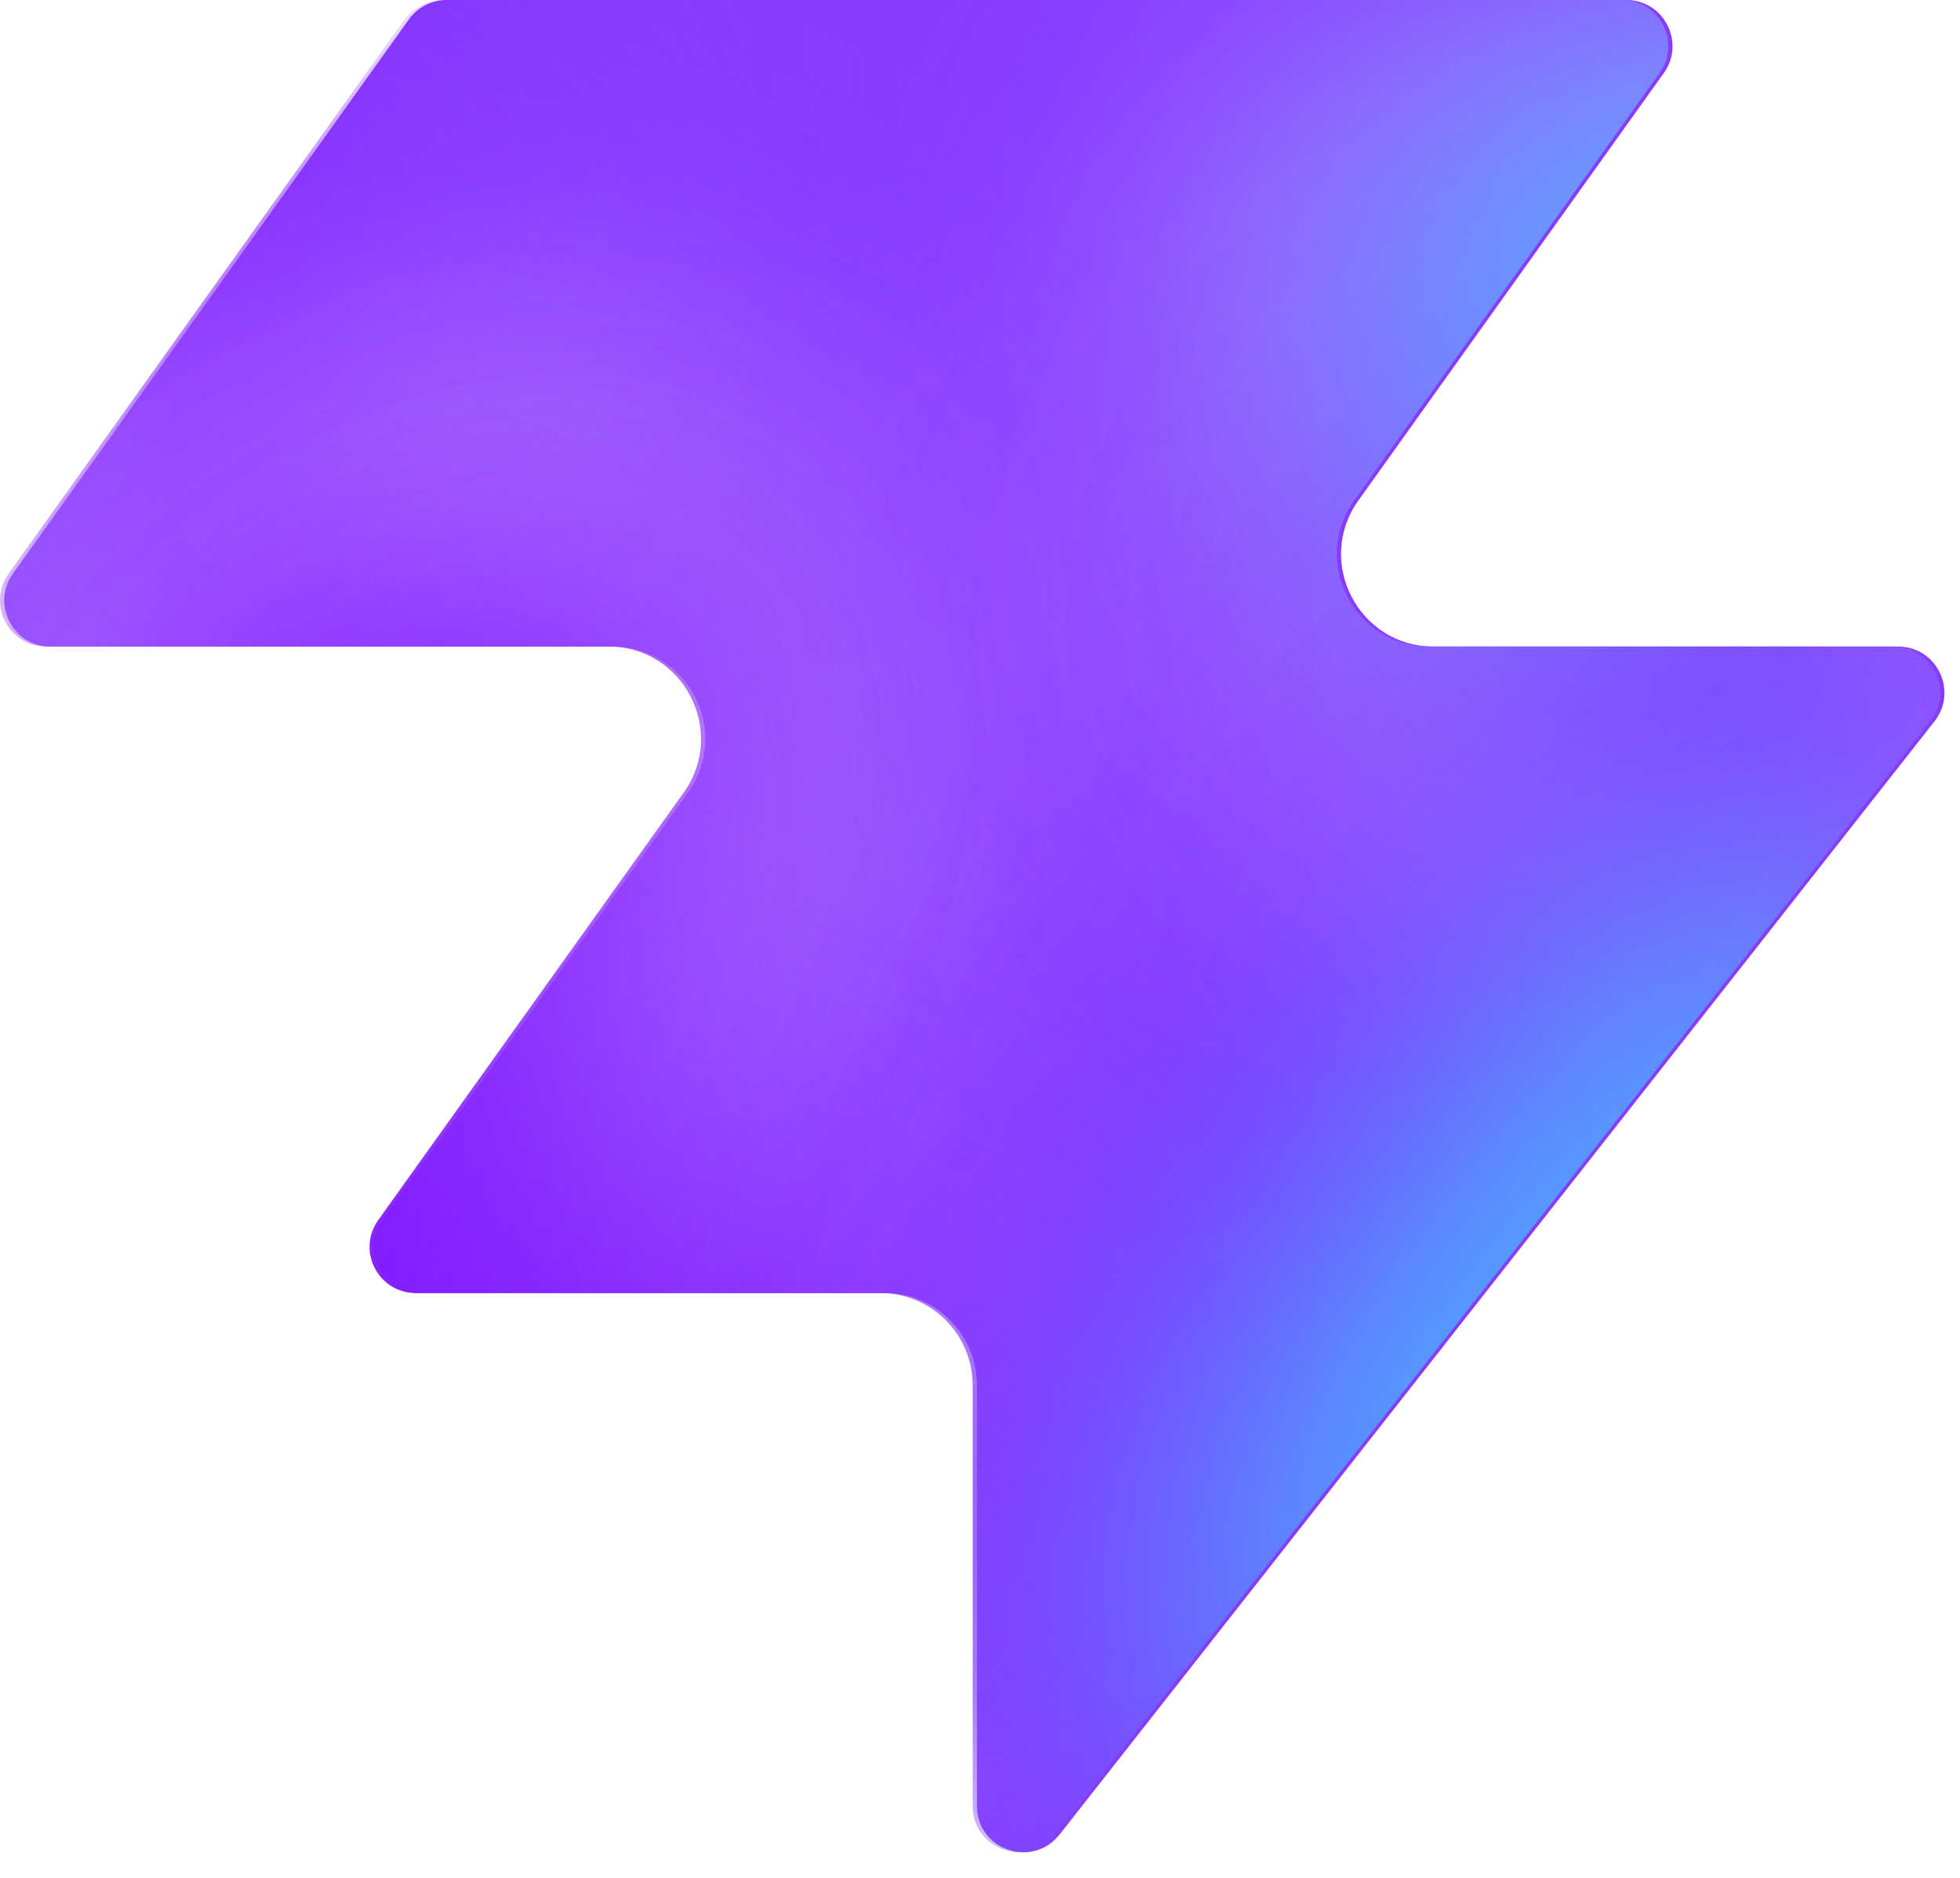
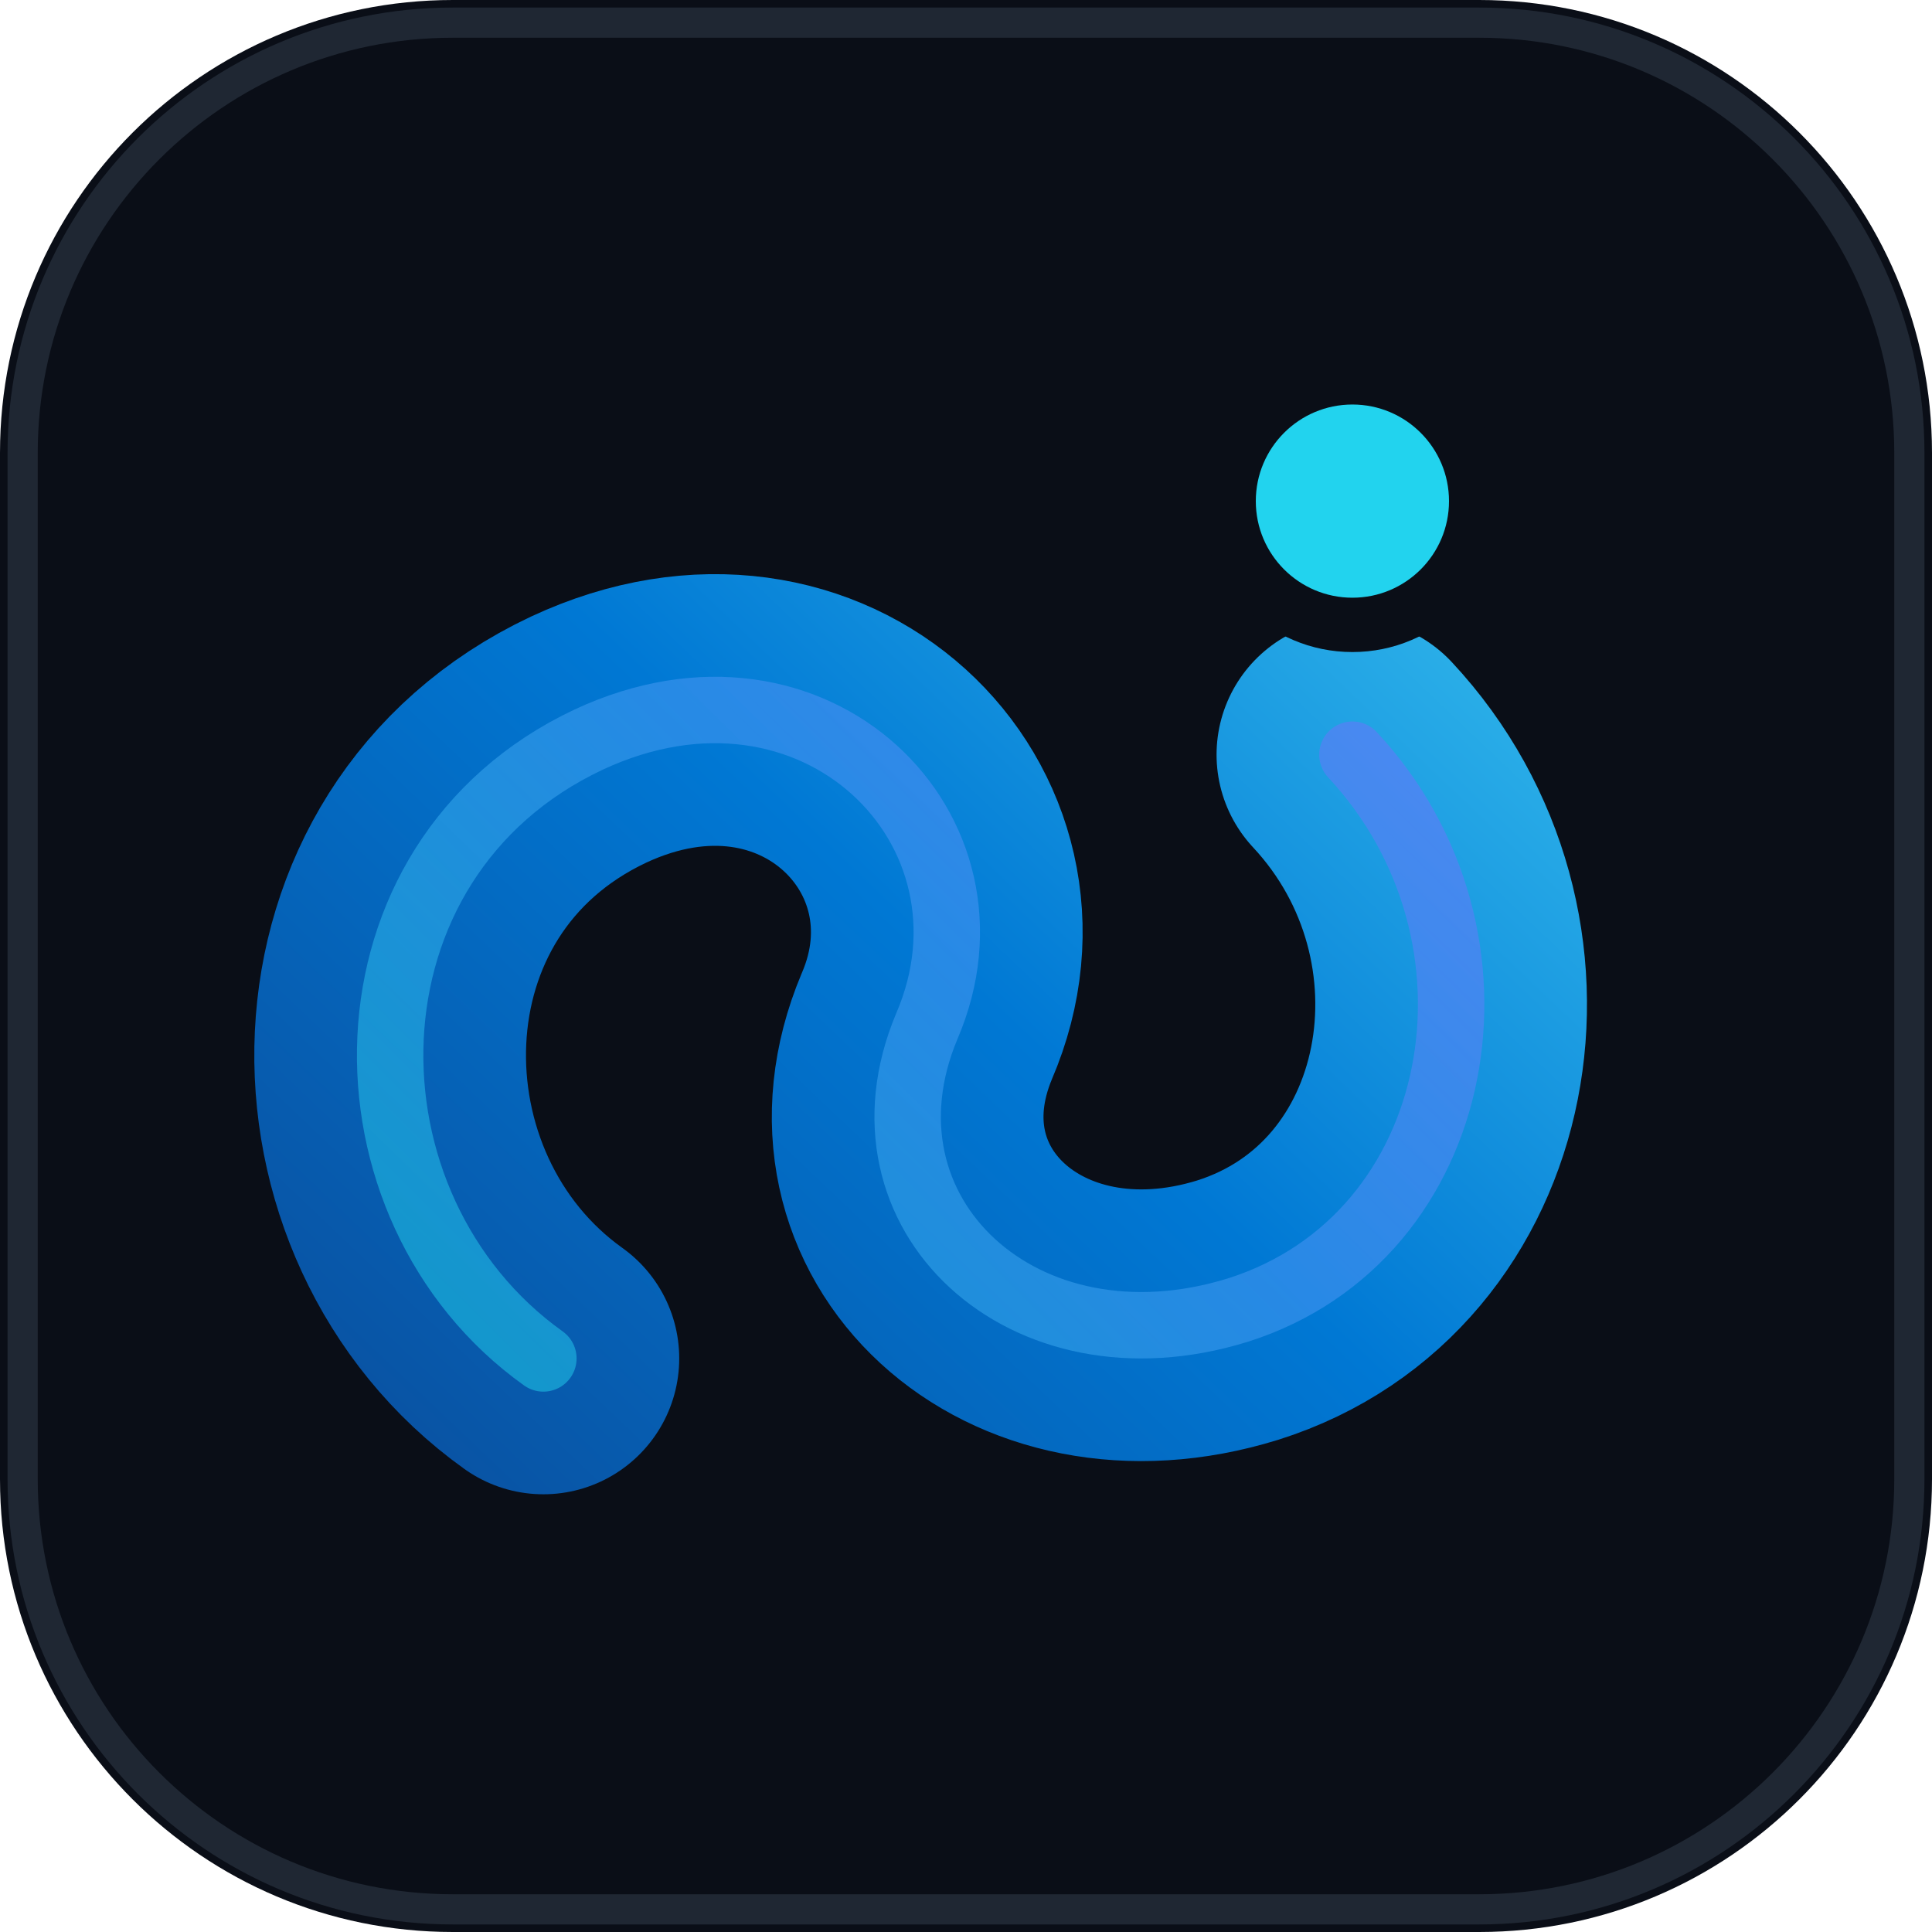
- <svg xmlns="http://www.w3.org/2000/svg" width="48" height="46" fill="none" viewBox="0 0 48 46">
-   <path fill="#863bff" d="M25.946 44.938c-.664.845-2.021.375-2.021-.698V33.937a2.26 2.26 0 0 0-2.262-2.262H10.287c-.92 0-1.456-1.04-.92-1.788l7.48-10.471c1.07-1.497 0-3.578-1.842-3.578H1.237c-.92 0-1.456-1.04-.92-1.788L10.013.474c.214-.297.556-.474.92-.474h28.894c.92 0 1.456 1.04.92 1.788l-7.48 10.471c-1.07 1.498 0 3.579 1.842 3.579h11.377c.943 0 1.473 1.088.89 1.83L25.947 44.94z" style="fill:#863bff;fill:color(display-p3 .525 .23 1);fill-opacity:1" />
-   <mask id="a" width="48" height="46" x="0" y="0" maskUnits="userSpaceOnUse" style="mask-type:alpha">
-     <path fill="#000" d="M25.842 44.938c-.664.844-2.021.375-2.021-.698V33.937a2.26 2.26 0 0 0-2.262-2.262H10.183c-.92 0-1.456-1.04-.92-1.788l7.48-10.471c1.07-1.498 0-3.579-1.842-3.579H1.133c-.92 0-1.456-1.04-.92-1.787L9.91.473c.214-.297.556-.474.92-.474h28.894c.92 0 1.456 1.04.92 1.788l-7.48 10.471c-1.07 1.498 0 3.578 1.842 3.578h11.377c.943 0 1.473 1.088.89 1.832L25.843 44.94z" style="fill:#000;fill-opacity:1" />
-   </mask>
-   <g mask="url(#a)">
-     <g filter="url(#b)">
-       <ellipse cx="5.508" cy="14.704" fill="#ede6ff" rx="5.508" ry="14.704" style="fill:#ede6ff;fill:color(display-p3 .927 .903 1);fill-opacity:1" transform="matrix(.00324 1 1 -.00324 -4.47 31.516)" />
-     </g>
-     <g filter="url(#c)">
-       <ellipse cx="10.399" cy="29.851" fill="#ede6ff" rx="10.399" ry="29.851" style="fill:#ede6ff;fill:color(display-p3 .927 .903 1);fill-opacity:1" transform="matrix(.00324 1 1 -.00324 -39.328 7.883)" />
-     </g>
-     <g filter="url(#d)">
-       <ellipse cx="5.508" cy="30.487" fill="#7e14ff" rx="5.508" ry="30.487" style="fill:#7e14ff;fill:color(display-p3 .492 .077 1);fill-opacity:1" transform="rotate(89.814 -25.913 -14.639)scale(1 -1)" />
-     </g>
-     <g filter="url(#e)">
-       <ellipse cx="5.508" cy="30.599" fill="#7e14ff" rx="5.508" ry="30.599" style="fill:#7e14ff;fill:color(display-p3 .492 .077 1);fill-opacity:1" transform="rotate(89.814 -32.644 -3.334)scale(1 -1)" />
-     </g>
-     <g filter="url(#f)">
-       <ellipse cx="5.508" cy="30.599" fill="#7e14ff" rx="5.508" ry="30.599" style="fill:#7e14ff;fill:color(display-p3 .492 .077 1);fill-opacity:1" transform="matrix(.00324 1 1 -.00324 -34.34 30.47)" />
-     </g>
-     <g filter="url(#g)">
-       <ellipse cx="14.072" cy="22.078" fill="#ede6ff" rx="14.072" ry="22.078" style="fill:#ede6ff;fill:color(display-p3 .927 .903 1);fill-opacity:1" transform="rotate(93.35 24.506 48.493)scale(-1 1)" />
-     </g>
-     <g filter="url(#h)">
-       <ellipse cx="3.47" cy="21.501" fill="#7e14ff" rx="3.47" ry="21.501" style="fill:#7e14ff;fill:color(display-p3 .492 .077 1);fill-opacity:1" transform="rotate(89.009 28.708 47.59)scale(-1 1)" />
-     </g>
-     <g filter="url(#i)">
-       <ellipse cx="3.47" cy="21.501" fill="#7e14ff" rx="3.47" ry="21.501" style="fill:#7e14ff;fill:color(display-p3 .492 .077 1);fill-opacity:1" transform="rotate(89.009 28.708 47.59)scale(-1 1)" />
-     </g>
-     <g filter="url(#j)">
-       <ellipse cx=".387" cy="8.972" fill="#7e14ff" rx="4.407" ry="29.108" style="fill:#7e14ff;fill:color(display-p3 .492 .077 1);fill-opacity:1" transform="rotate(39.51 .387 8.972)" />
-     </g>
-     <g filter="url(#k)">
-       <ellipse cx="47.523" cy="-6.092" fill="#7e14ff" rx="4.407" ry="29.108" style="fill:#7e14ff;fill:color(display-p3 .492 .077 1);fill-opacity:1" transform="rotate(37.892 47.523 -6.092)" />
-     </g>
-     <g filter="url(#l)">
-       <ellipse cx="41.412" cy="6.333" fill="#47bfff" rx="5.971" ry="9.665" style="fill:#47bfff;fill:color(display-p3 .28 .748 1);fill-opacity:1" transform="rotate(37.892 41.412 6.333)" />
-     </g>
-     <g filter="url(#m)">
-       <ellipse cx="-1.879" cy="38.332" fill="#7e14ff" rx="4.407" ry="29.108" style="fill:#7e14ff;fill:color(display-p3 .492 .077 1);fill-opacity:1" transform="rotate(37.892 -1.88 38.332)" />
-     </g>
-     <g filter="url(#n)">
-       <ellipse cx="-1.879" cy="38.332" fill="#7e14ff" rx="4.407" ry="29.108" style="fill:#7e14ff;fill:color(display-p3 .492 .077 1);fill-opacity:1" transform="rotate(37.892 -1.88 38.332)" />
-     </g>
-     <g filter="url(#o)">
-       <ellipse cx="35.651" cy="29.907" fill="#7e14ff" rx="4.407" ry="29.108" style="fill:#7e14ff;fill:color(display-p3 .492 .077 1);fill-opacity:1" transform="rotate(37.892 35.651 29.907)" />
-     </g>
-     <g filter="url(#p)">
-       <ellipse cx="38.418" cy="32.4" fill="#47bfff" rx="5.971" ry="15.297" style="fill:#47bfff;fill:color(display-p3 .28 .748 1);fill-opacity:1" transform="rotate(37.892 38.418 32.4)" />
-     </g>
-   </g>
+ <svg xmlns="http://www.w3.org/2000/svg" viewBox="0 0 64 64" width="64" height="64" role="img" aria-label="PGL">
  <defs>
-     <filter id="b" width="60.045" height="41.654" x="-19.77" y="16.149" color-interpolation-filters="sRGB" filterUnits="userSpaceOnUse">
-       <feFlood flood-opacity="0" result="BackgroundImageFix" />
-       <feBlend in="SourceGraphic" in2="BackgroundImageFix" result="shape" />
-       <feGaussianBlur result="effect1_foregroundBlur_2002_17158" stdDeviation="7.659" />
-     </filter>
-     <filter id="c" width="90.34" height="51.437" x="-54.613" y="-7.533" color-interpolation-filters="sRGB" filterUnits="userSpaceOnUse">
-       <feFlood flood-opacity="0" result="BackgroundImageFix" />
-       <feBlend in="SourceGraphic" in2="BackgroundImageFix" result="shape" />
-       <feGaussianBlur result="effect1_foregroundBlur_2002_17158" stdDeviation="7.659" />
-     </filter>
-     <filter id="d" width="79.355" height="29.4" x="-49.64" y="2.03" color-interpolation-filters="sRGB" filterUnits="userSpaceOnUse">
-       <feFlood flood-opacity="0" result="BackgroundImageFix" />
-       <feBlend in="SourceGraphic" in2="BackgroundImageFix" result="shape" />
-       <feGaussianBlur result="effect1_foregroundBlur_2002_17158" stdDeviation="4.596" />
-     </filter>
-     <filter id="e" width="79.579" height="29.4" x="-45.045" y="20.029" color-interpolation-filters="sRGB" filterUnits="userSpaceOnUse">
-       <feFlood flood-opacity="0" result="BackgroundImageFix" />
-       <feBlend in="SourceGraphic" in2="BackgroundImageFix" result="shape" />
-       <feGaussianBlur result="effect1_foregroundBlur_2002_17158" stdDeviation="4.596" />
-     </filter>
-     <filter id="f" width="79.579" height="29.4" x="-43.513" y="21.178" color-interpolation-filters="sRGB" filterUnits="userSpaceOnUse">
-       <feFlood flood-opacity="0" result="BackgroundImageFix" />
-       <feBlend in="SourceGraphic" in2="BackgroundImageFix" result="shape" />
-       <feGaussianBlur result="effect1_foregroundBlur_2002_17158" stdDeviation="4.596" />
-     </filter>
-     <filter id="g" width="74.749" height="58.852" x="15.756" y="-17.901" color-interpolation-filters="sRGB" filterUnits="userSpaceOnUse">
-       <feFlood flood-opacity="0" result="BackgroundImageFix" />
-       <feBlend in="SourceGraphic" in2="BackgroundImageFix" result="shape" />
-       <feGaussianBlur result="effect1_foregroundBlur_2002_17158" stdDeviation="7.659" />
-     </filter>
-     <filter id="h" width="61.377" height="25.362" x="23.548" y="2.284" color-interpolation-filters="sRGB" filterUnits="userSpaceOnUse">
-       <feFlood flood-opacity="0" result="BackgroundImageFix" />
-       <feBlend in="SourceGraphic" in2="BackgroundImageFix" result="shape" />
-       <feGaussianBlur result="effect1_foregroundBlur_2002_17158" stdDeviation="4.596" />
-     </filter>
-     <filter id="i" width="61.377" height="25.362" x="23.548" y="2.284" color-interpolation-filters="sRGB" filterUnits="userSpaceOnUse">
-       <feFlood flood-opacity="0" result="BackgroundImageFix" />
-       <feBlend in="SourceGraphic" in2="BackgroundImageFix" result="shape" />
-       <feGaussianBlur result="effect1_foregroundBlur_2002_17158" stdDeviation="4.596" />
-     </filter>
-     <filter id="j" width="56.045" height="63.649" x="-27.636" y="-22.853" color-interpolation-filters="sRGB" filterUnits="userSpaceOnUse">
-       <feFlood flood-opacity="0" result="BackgroundImageFix" />
-       <feBlend in="SourceGraphic" in2="BackgroundImageFix" result="shape" />
-       <feGaussianBlur result="effect1_foregroundBlur_2002_17158" stdDeviation="4.596" />
-     </filter>
-     <filter id="k" width="54.814" height="64.646" x="20.116" y="-38.415" color-interpolation-filters="sRGB" filterUnits="userSpaceOnUse">
-       <feFlood flood-opacity="0" result="BackgroundImageFix" />
-       <feBlend in="SourceGraphic" in2="BackgroundImageFix" result="shape" />
-       <feGaussianBlur result="effect1_foregroundBlur_2002_17158" stdDeviation="4.596" />
-     </filter>
-     <filter id="l" width="33.541" height="35.313" x="24.641" y="-11.323" color-interpolation-filters="sRGB" filterUnits="userSpaceOnUse">
-       <feFlood flood-opacity="0" result="BackgroundImageFix" />
-       <feBlend in="SourceGraphic" in2="BackgroundImageFix" result="shape" />
-       <feGaussianBlur result="effect1_foregroundBlur_2002_17158" stdDeviation="4.596" />
-     </filter>
-     <filter id="m" width="54.814" height="64.646" x="-29.286" y="6.009" color-interpolation-filters="sRGB" filterUnits="userSpaceOnUse">
-       <feFlood flood-opacity="0" result="BackgroundImageFix" />
-       <feBlend in="SourceGraphic" in2="BackgroundImageFix" result="shape" />
-       <feGaussianBlur result="effect1_foregroundBlur_2002_17158" stdDeviation="4.596" />
-     </filter>
-     <filter id="n" width="54.814" height="64.646" x="-29.286" y="6.009" color-interpolation-filters="sRGB" filterUnits="userSpaceOnUse">
-       <feFlood flood-opacity="0" result="BackgroundImageFix" />
-       <feBlend in="SourceGraphic" in2="BackgroundImageFix" result="shape" />
-       <feGaussianBlur result="effect1_foregroundBlur_2002_17158" stdDeviation="4.596" />
-     </filter>
-     <filter id="o" width="54.814" height="64.646" x="8.244" y="-2.416" color-interpolation-filters="sRGB" filterUnits="userSpaceOnUse">
-       <feFlood flood-opacity="0" result="BackgroundImageFix" />
-       <feBlend in="SourceGraphic" in2="BackgroundImageFix" result="shape" />
-       <feGaussianBlur result="effect1_foregroundBlur_2002_17158" stdDeviation="4.596" />
-     </filter>
-     <filter id="p" width="39.409" height="43.623" x="18.713" y="10.588" color-interpolation-filters="sRGB" filterUnits="userSpaceOnUse">
-       <feFlood flood-opacity="0" result="BackgroundImageFix" />
-       <feBlend in="SourceGraphic" in2="BackgroundImageFix" result="shape" />
-       <feGaussianBlur result="effect1_foregroundBlur_2002_17158" stdDeviation="4.596" />
-     </filter>
+     <linearGradient id="flow" x1="14" y1="52" x2="52" y2="12" gradientUnits="userSpaceOnUse">
+       <stop offset="0" stop-color="#0a4f9e" />
+       <stop offset=".48" stop-color="#0078d4" />
+       <stop offset="1" stop-color="#3fc9f2" />
+     </linearGradient>
+     <linearGradient id="edge" x1="18" y1="46" x2="46" y2="18" gradientUnits="userSpaceOnUse">
+       <stop offset="0" stop-color="#22d3ee" />
+       <stop offset="1" stop-color="#7b61ff" />
+     </linearGradient>
  </defs>
+   <rect width="64" height="64" rx="15" fill="#0a0e17" />
+   <rect x=".75" y=".75" width="62.5" height="62.5" rx="14.25" fill="none" stroke="#1f2733" />
+   <path d="M18 45c-7-5-7-16.5 1.5-20.5 7.5-3.5 14 3 11.2 9.5-2.6 6.2 3.2 11.6 10.3 9.4 7.6-2.4 9.4-12.4 3.8-18.4" fill="none" stroke="url(#flow)" stroke-width="9" stroke-linecap="round" stroke-linejoin="round" />
+   <path d="M18 45c-7-5-7-16.5 1.5-20.5 7.5-3.5 14 3 11.2 9.5-2.6 6.2 3.2 11.6 10.3 9.4 7.6-2.4 9.4-12.4 3.8-18.4" fill="none" stroke="url(#edge)" stroke-width="2.2" stroke-linecap="round" opacity=".5" />
+   <circle cx="44.8" cy="16.6" r="5" fill="#0a0e17" />
+   <circle cx="44.8" cy="16.6" r="3.2" fill="#22d3ee" />
</svg>
